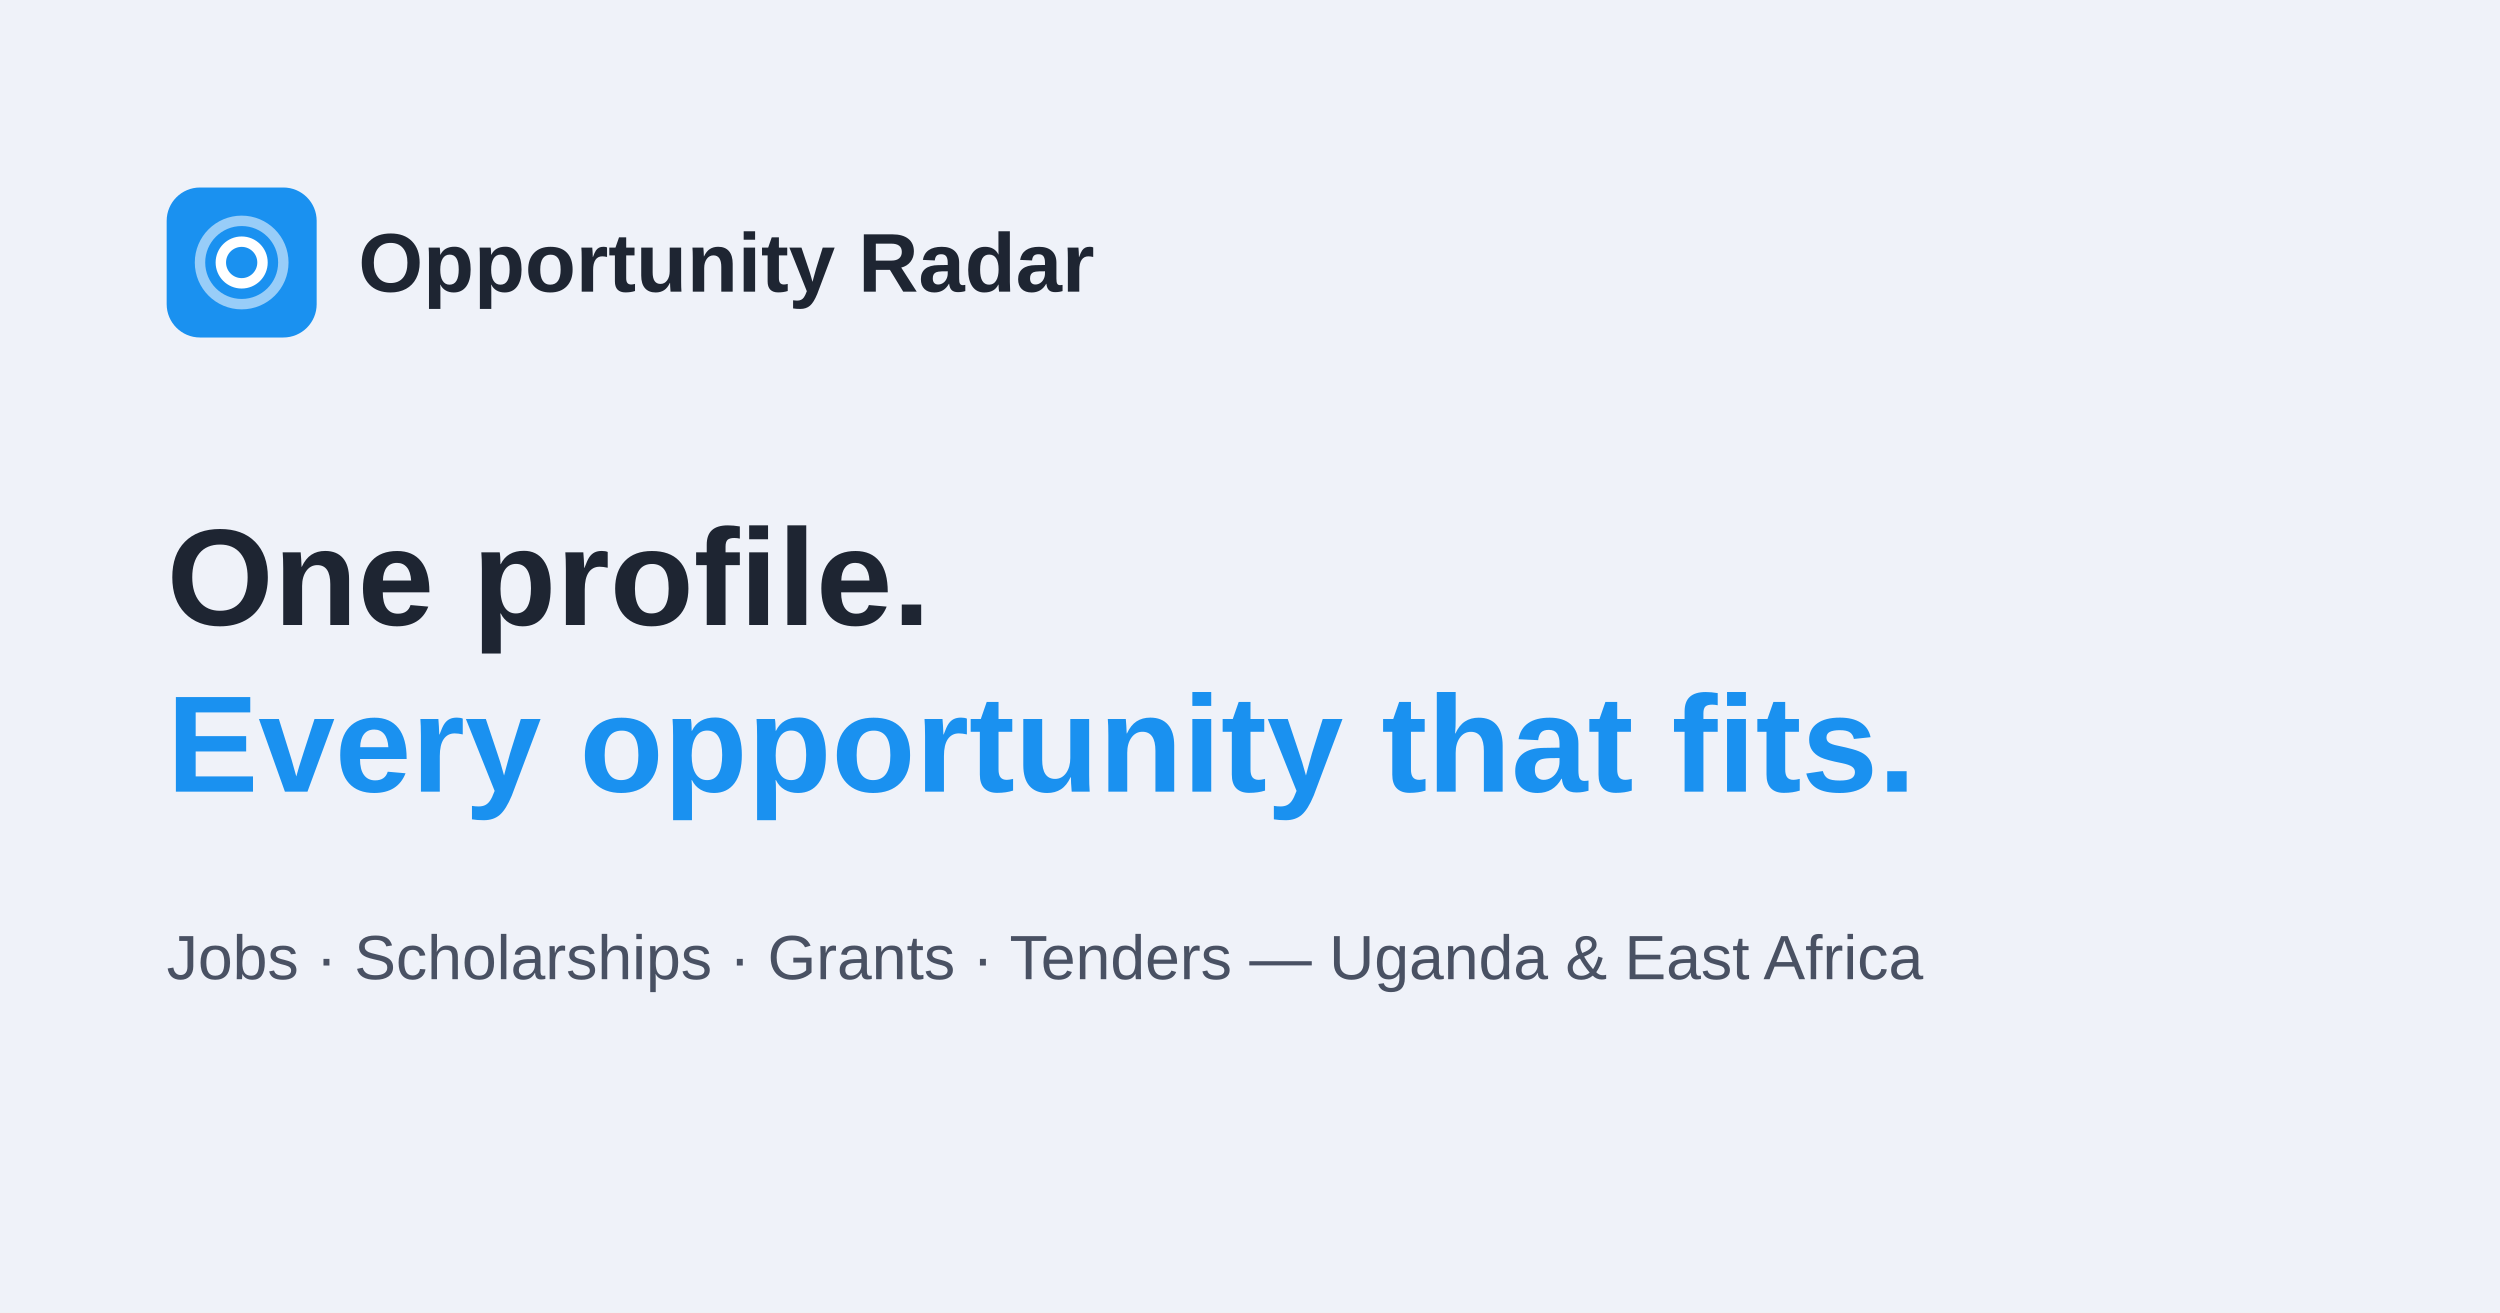
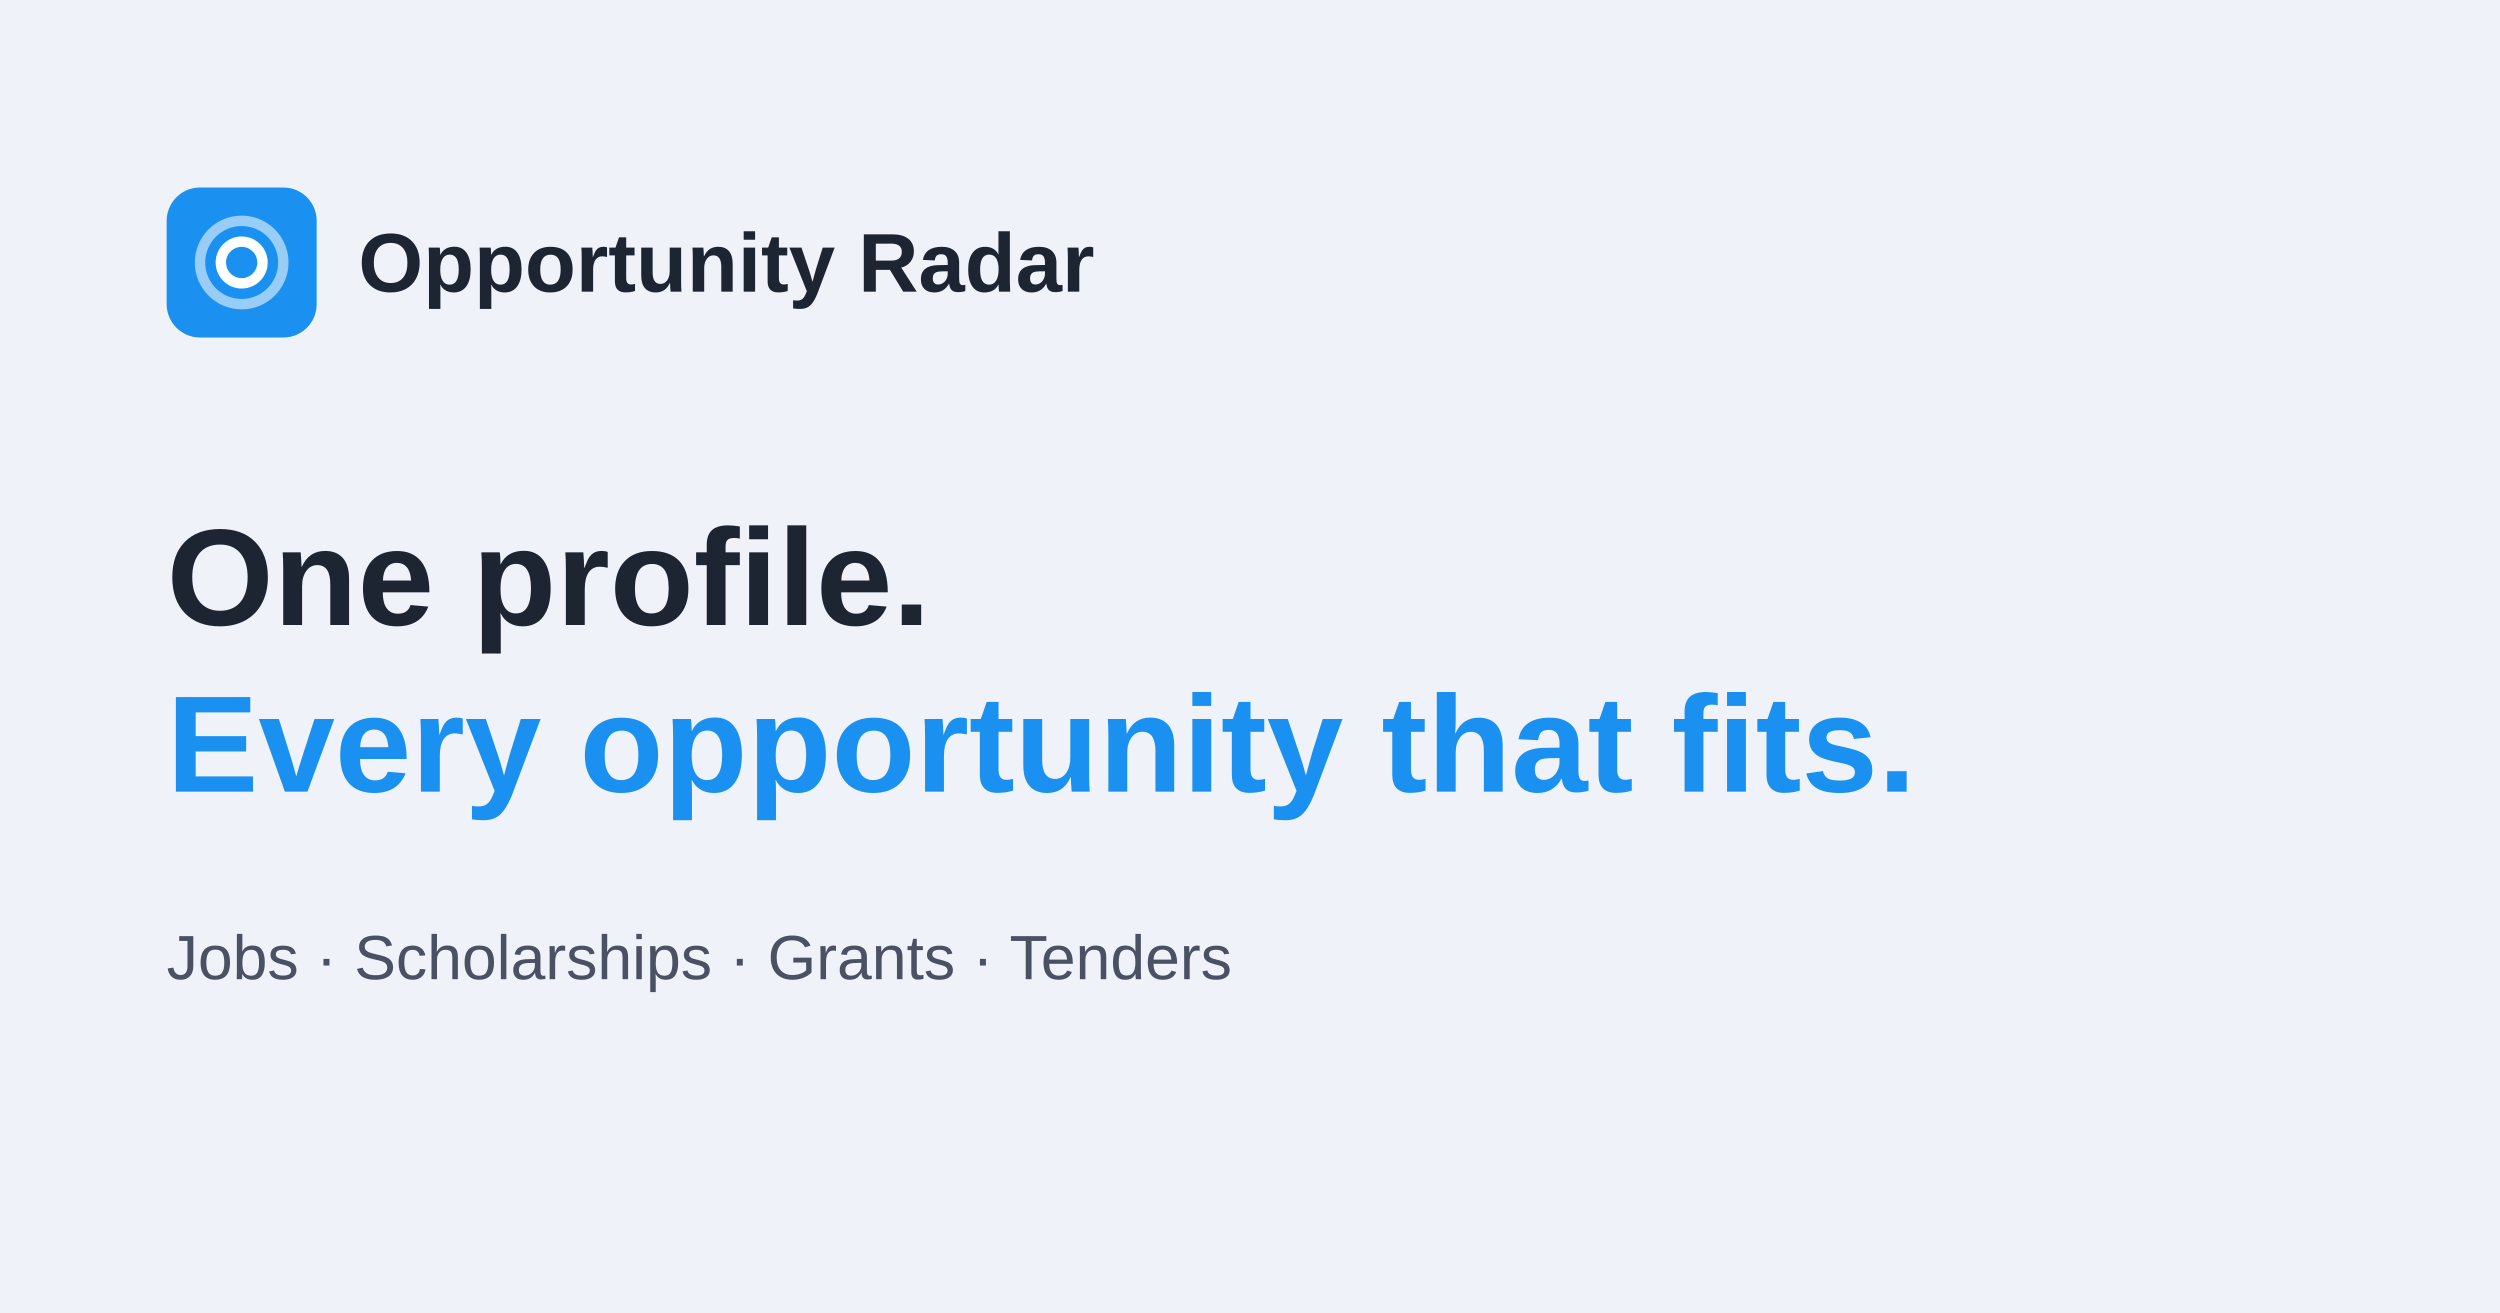
<svg xmlns="http://www.w3.org/2000/svg" width="1200" height="630" viewBox="0 0 1200 630">
  <rect width="1200" height="630" fill="#eff2f9" />
  <rect x="80" y="90" width="72" height="72" rx="16" fill="#1a91f0" />
  <circle cx="116" cy="126" r="20" fill="none" stroke="#fff" stroke-width="5" opacity=".55" />
  <circle cx="116" cy="126" r="10" fill="none" stroke="#fff" stroke-width="5" />
  <text x="172" y="140" font-family="Arial, sans-serif" font-size="40" font-weight="700" fill="#1e2532">Opportunity Radar</text>
  <text x="80" y="300" font-family="Arial, sans-serif" font-size="66" font-weight="800" fill="#1e2532">One profile.</text>
  <text x="80" y="380" font-family="Arial, sans-serif" font-size="66" font-weight="800" fill="#1a91f0">Every opportunity that fits.</text>
-   <text x="80" y="470" font-family="Arial, sans-serif" font-size="30" fill="#495163">Jobs · Scholarships · Grants · Tenders — Uganda &amp; East Africa</text>
+   <text x="80" y="470" font-family="Arial, sans-serif" font-size="30" fill="#495163">Jobs · Scholarships · Grants · Tenders</text>
</svg>
